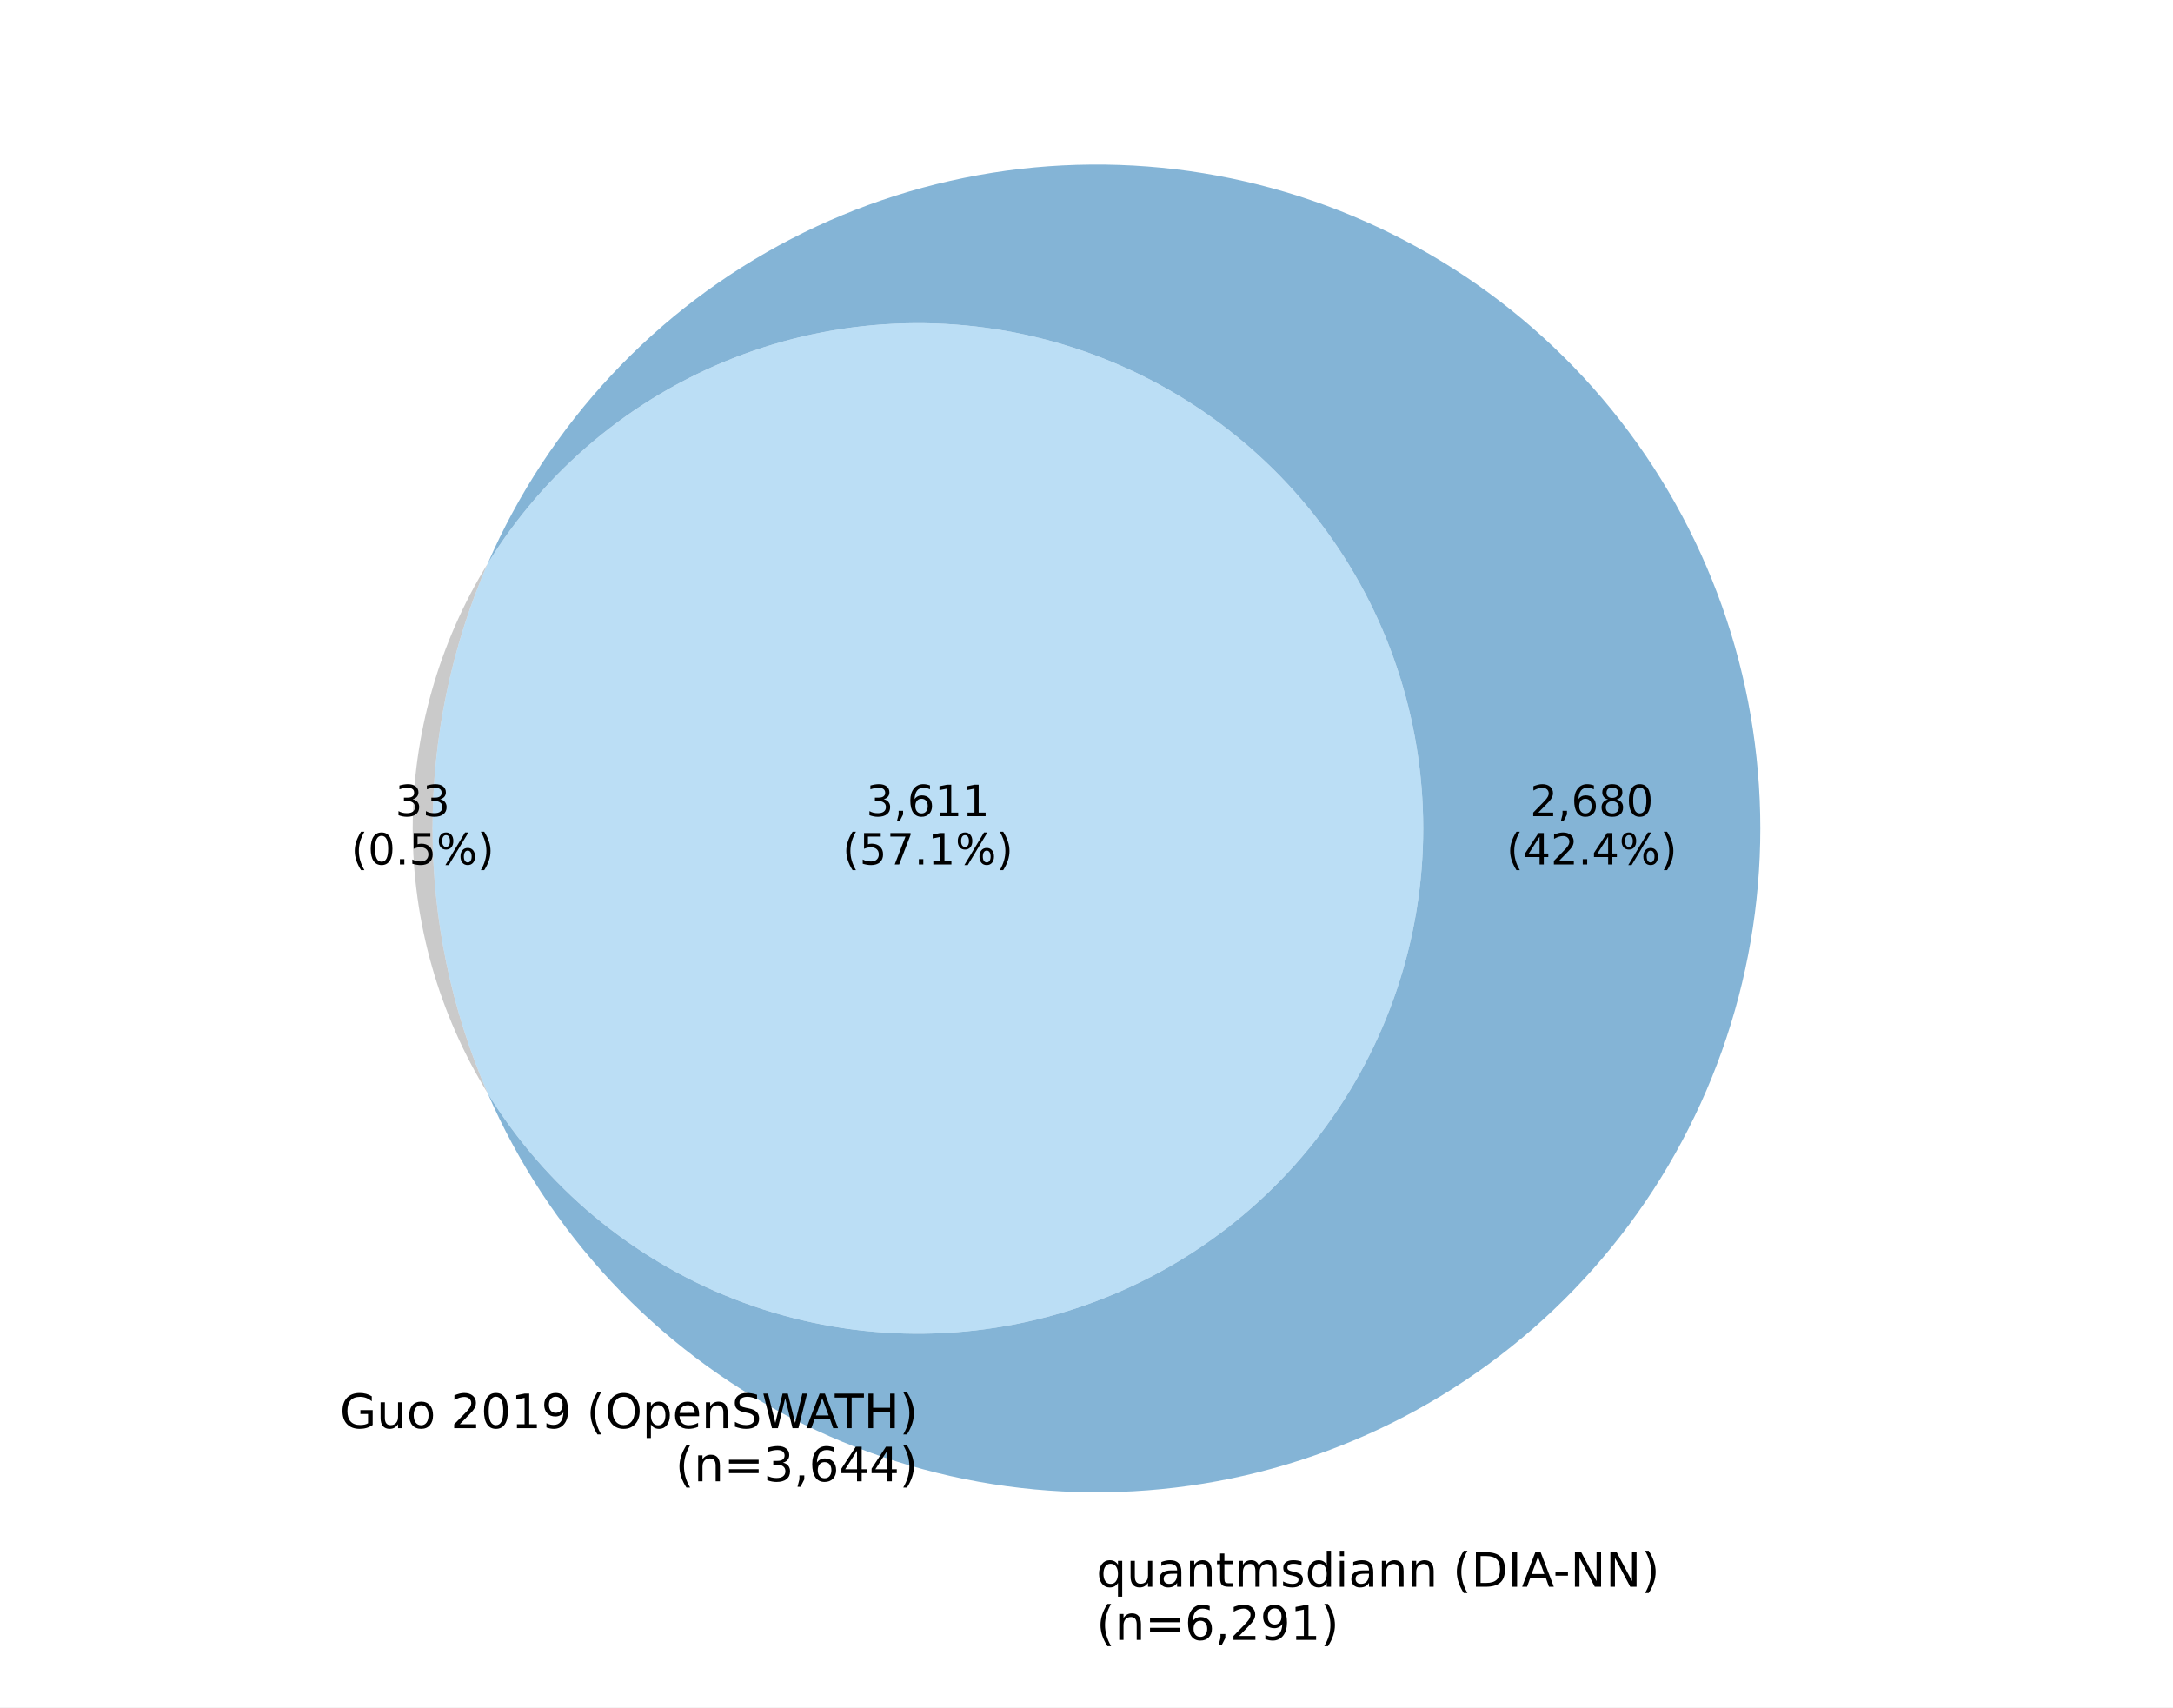
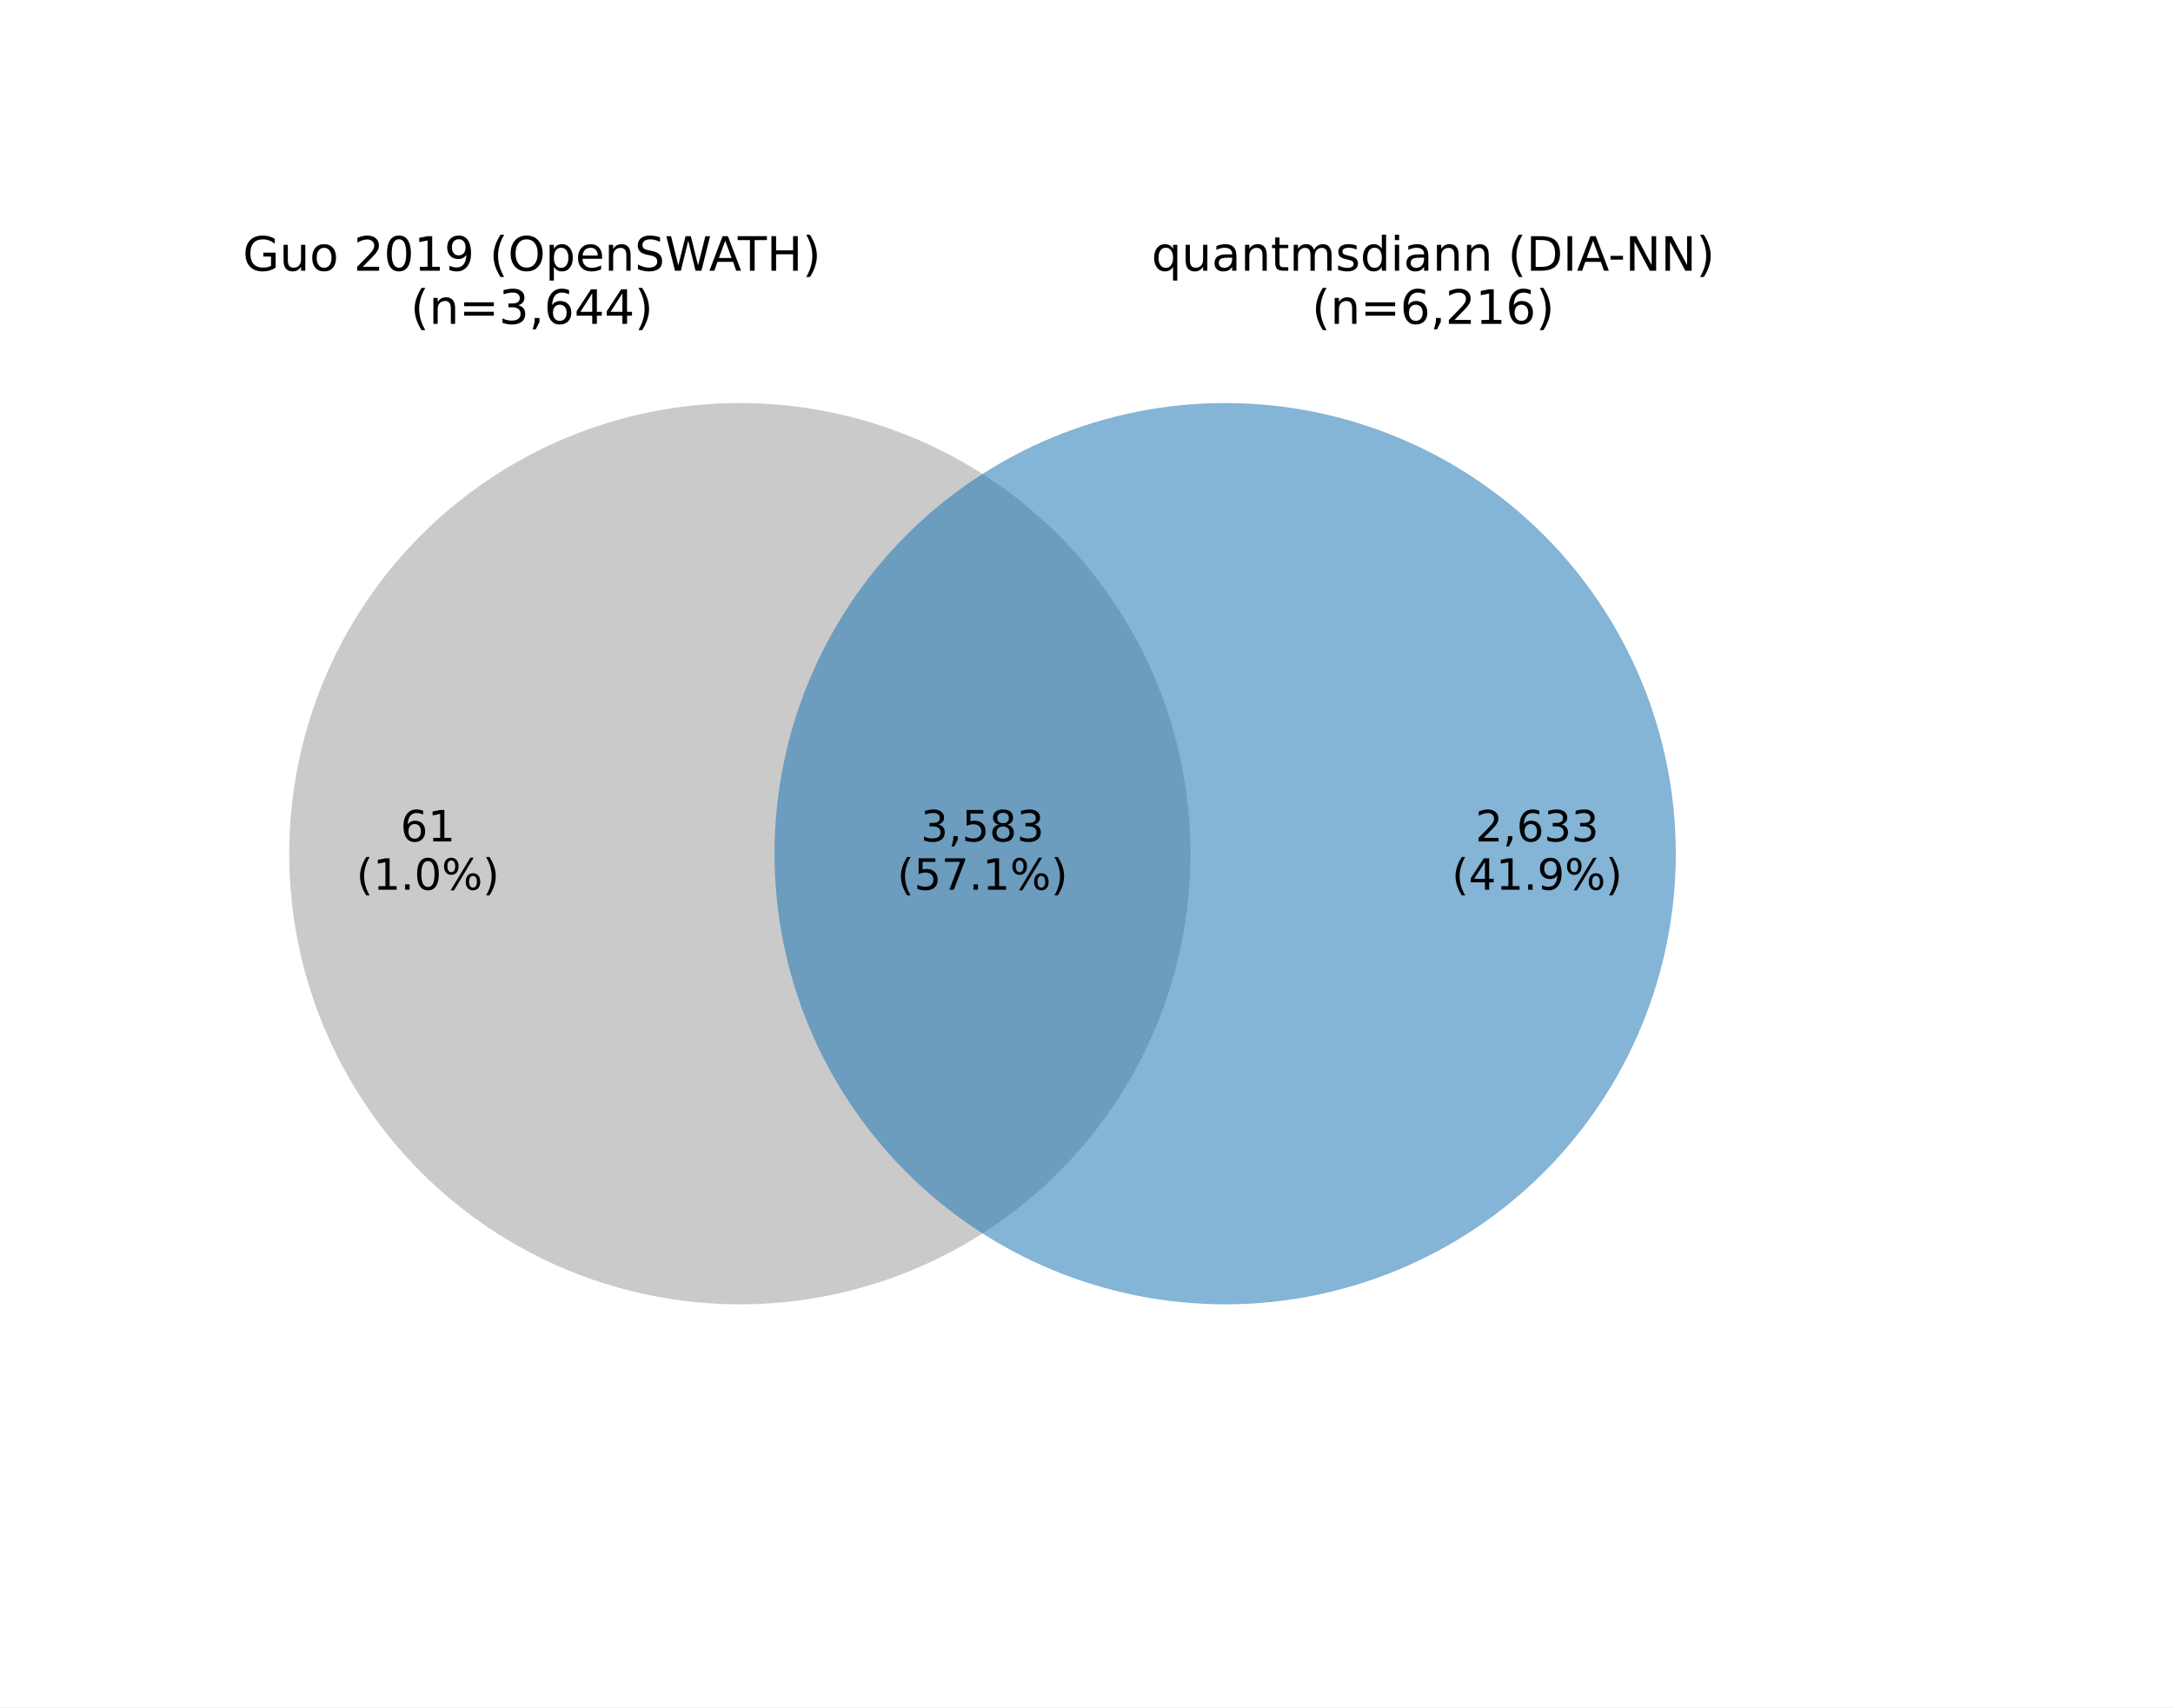
<svg xmlns="http://www.w3.org/2000/svg" xmlns:xlink="http://www.w3.org/1999/xlink" width="504pt" height="396pt" viewBox="0 0 504 396" version="1.1">
  <defs>
    <style type="text/css">*{stroke-linejoin: round; stroke-linecap: butt}</style>
  </defs>
  <g id="figure_1">
    <g id="patch_1">
      <path d="M 0 396  L 504 396  L 504 0  L 0 0  z " style="fill: #ffffff" />
    </g>
    <g id="axes_1">
      <g id="patch_2">
-         <path d="M 113.108 253.562  C 104.678 234.182 100.326 213.273 100.326 192.139  C 100.326 171.005 104.678 150.096 113.108 130.717  C 101.741 149.186 95.721 170.453 95.721 192.139  C 95.721 213.826 101.741 235.093 113.108 253.562  " clip-path="url(#p810ccd1684)" style="fill: #9e9e9e; opacity: 0.55" />
+         <path d="M 171.6 302.52  C 199.319 302.52 225.906 291.507 245.507 271.907  C 265.107 252.306 276.12 225.719 276.12 198  C 276.12 170.281 265.107 143.694 245.507 124.093  C 225.906 104.493 199.319 93.48 171.6 93.48  C 143.881 93.48 117.294 104.493 97.693 124.093  C 78.093 143.694 67.08 170.281 67.08 198  C 67.08 225.719 78.093 252.306 97.693 271.907  C 117.294 291.507 143.881 302.52 171.6 302.52  z " clip-path="url(#p6182c8f198)" style="fill: #9e9e9e; opacity: 0.55" />
      </g>
      <g id="patch_3">
-         <path d="M 113.108 130.717  C 119.751 119.923 128.1 110.279 137.832 102.159  C 147.563 94.04 158.547 87.553 170.355 82.951  C 182.164 78.348 194.641 75.692 207.3 75.086  C 219.959 74.479 232.633 75.93 244.827 79.382  C 257.022 82.834 268.576 88.241 279.039 95.393  C 289.501 102.544 298.735 111.346 306.379 121.455  C 314.024 131.563 319.978 142.845 324.01 154.86  C 328.041 166.876 330.097 179.466 330.097 192.139  C 330.097 204.813 328.041 217.403 324.01 229.418  C 319.978 241.433 314.024 252.715 306.379 262.824  C 298.735 272.932 289.501 281.734 279.039 288.886  C 268.576 296.038 257.022 301.445 244.827 304.897  C 232.633 308.348 219.959 309.799 207.3 309.193  C 194.641 308.586 182.164 305.93 170.355 301.328  C 158.547 296.726 147.563 290.238 137.832 282.119  C 128.1 273.999 119.751 264.355 113.108 253.562  C 120.115 269.669 129.827 284.459 141.822 297.291  C 153.818 310.122 167.921 320.807 183.52 328.882  C 199.12 336.956 215.987 342.303 233.389 344.688  C 250.792 347.074 268.475 346.465 285.672 342.886  C 302.869 339.308 319.327 332.813 334.333 323.683  C 349.34 314.553 362.674 302.922 373.757 289.295  C 384.84 275.668 393.511 260.244 399.392 243.693  C 405.273 227.141 408.279 209.705 408.279 192.139  C 408.279 174.574 405.273 157.137 399.392 140.586  C 393.511 124.034 384.84 108.61 373.757 94.983  C 362.674 81.356 349.34 69.725 334.333 60.596  C 319.327 51.466 302.869 44.971 285.672 41.392  C 268.475 37.814 250.792 37.204 233.389 39.59  C 215.987 41.976 199.12 47.322 183.52 55.397  C 167.921 63.471 153.818 74.156 141.822 86.988  C 129.827 99.819 120.115 114.609 113.108 130.717  " clip-path="url(#p810ccd1684)" style="fill: #1f77b4; opacity: 0.55" />
-       </g>
-       <g id="patch_4">
-         <path d="M 113.108 253.562  C 119.751 264.355 128.1 273.999 137.832 282.119  C 147.563 290.238 158.547 296.726 170.355 301.328  C 182.164 305.93 194.641 308.586 207.3 309.193  C 219.959 309.799 232.633 308.348 244.827 304.897  C 257.022 301.445 268.576 296.038 279.039 288.886  C 289.501 281.734 298.735 272.932 306.379 262.824  C 314.024 252.715 319.978 241.433 324.01 229.418  C 328.041 217.403 330.097 204.813 330.097 192.139  C 330.097 179.466 328.041 166.876 324.01 154.86  C 319.978 142.845 314.024 131.563 306.379 121.455  C 298.735 111.346 289.501 102.544 279.039 95.393  C 268.576 88.241 257.022 82.834 244.827 79.382  C 232.633 75.93 219.959 74.479 207.3 75.086  C 194.641 75.692 182.164 78.348 170.355 82.951  C 158.547 87.553 147.563 94.04 137.832 102.159  C 128.1 110.279 119.751 119.923 113.108 130.717  C 104.678 150.096 100.326 171.005 100.326 192.139  C 100.326 213.273 104.678 234.182 113.108 253.562  " clip-path="url(#p810ccd1684)" style="fill: #84c2ed; opacity: 0.55" />
+         <path d="M 284.16 302.52  C 311.879 302.52 338.466 291.507 358.067 271.907  C 377.667 252.306 388.68 225.719 388.68 198  C 388.68 170.281 377.667 143.694 358.067 124.093  C 338.466 104.493 311.879 93.48 284.16 93.48  C 256.441 93.48 229.854 104.493 210.253 124.093  C 190.653 143.694 179.64 170.281 179.64 198  C 179.64 225.719 190.653 252.306 210.253 271.907  C 229.854 291.507 256.441 302.52 284.16 302.52  z " clip-path="url(#p6182c8f198)" style="fill: #1f77b4; opacity: 0.55" />
      </g>
      <g id="text_1">
-         <g transform="translate(91.66137 189.2996) scale(0.1 -0.1)">
-           <defs>
-             <path id="DejaVuSans-33" d="M 2597 2516  Q 3050 2419 3304 2112  Q 3559 1806 3559 1356  Q 3559 666 3084 287  Q 2609 -91 1734 -91  Q 1441 -91 1130 -33  Q 819 25 488 141  L 488 750  Q 750 597 1062 519  Q 1375 441 1716 441  Q 2309 441 2620 675  Q 2931 909 2931 1356  Q 2931 1769 2642 2001  Q 2353 2234 1838 2234  L 1294 2234  L 1294 2753  L 1863 2753  Q 2328 2753 2575 2939  Q 2822 3125 2822 3475  Q 2822 3834 2567 4026  Q 2313 4219 1838 4219  Q 1578 4219 1281 4162  Q 984 4106 628 3988  L 628 4550  Q 988 4650 1302 4700  Q 1616 4750 1894 4750  Q 2613 4750 3031 4423  Q 3450 4097 3450 3541  Q 3450 3153 3228 2886  Q 3006 2619 2597 2516  z " transform="scale(0.015625)" />
-           </defs>
-           <use xlink:href="#DejaVuSans-33" />
-           <use xlink:href="#DejaVuSans-33" transform="translate(63.62305 0)" />
-         </g>
-         <g transform="translate(81.41996 200.4975) scale(0.1 -0.1)">
+         <g transform="translate(92.8775 195.1605) scale(0.1 -0.1)">
+           <defs>
+             <path id="DejaVuSans-36" d="M 2113 2584  Q 1688 2584 1439 2293  Q 1191 2003 1191 1497  Q 1191 994 1439 701  Q 1688 409 2113 409  Q 2538 409 2786 701  Q 3034 994 3034 1497  Q 3034 2003 2786 2293  Q 2538 2584 2113 2584  z M 3366 4563  L 3366 3988  Q 3128 4100 2886 4159  Q 2644 4219 2406 4219  Q 1781 4219 1451 3797  Q 1122 3375 1075 2522  Q 1259 2794 1537 2939  Q 1816 3084 2150 3084  Q 2853 3084 3261 2657  Q 3669 2231 3669 1497  Q 3669 778 3244 343  Q 2819 -91 2113 -91  Q 1303 -91 875 529  Q 447 1150 447 2328  Q 447 3434 972 4092  Q 1497 4750 2381 4750  Q 2619 4750 2861 4703  Q 3103 4656 3366 4563  z " transform="scale(0.015625)" />
+             <path id="DejaVuSans-31" d="M 794 531  L 1825 531  L 1825 4091  L 703 3866  L 703 4441  L 1819 4666  L 2450 4666  L 2450 531  L 3481 531  L 3481 0  L 794 0  L 794 531  z " transform="scale(0.015625)" />
+           </defs>
+           <use xlink:href="#DejaVuSans-36" />
+           <use xlink:href="#DejaVuSans-31" transform="translate(63.62305 0)" />
+         </g>
+         <g transform="translate(82.63609 206.3583) scale(0.1 -0.1)">
          <defs>
            <path id="DejaVuSans-28" d="M 1984 4856  Q 1566 4138 1362 3434  Q 1159 2731 1159 2009  Q 1159 1288 1364 580  Q 1569 -128 1984 -844  L 1484 -844  Q 1016 -109 783 600  Q 550 1309 550 2009  Q 550 2706 781 3412  Q 1013 4119 1484 4856  L 1984 4856  z " transform="scale(0.015625)" />
+             <path id="DejaVuSans-2e" d="M 684 794  L 1344 794  L 1344 0  L 684 0  L 684 794  z " transform="scale(0.015625)" />
            <path id="DejaVuSans-30" d="M 2034 4250  Q 1547 4250 1301 3770  Q 1056 3291 1056 2328  Q 1056 1369 1301 889  Q 1547 409 2034 409  Q 2525 409 2770 889  Q 3016 1369 3016 2328  Q 3016 3291 2770 3770  Q 2525 4250 2034 4250  z M 2034 4750  Q 2819 4750 3233 4129  Q 3647 3509 3647 2328  Q 3647 1150 3233 529  Q 2819 -91 2034 -91  Q 1250 -91 836 529  Q 422 1150 422 2328  Q 422 3509 836 4129  Q 1250 4750 2034 4750  z " transform="scale(0.015625)" />
-             <path id="DejaVuSans-2e" d="M 684 794  L 1344 794  L 1344 0  L 684 0  L 684 794  z " transform="scale(0.015625)" />
-             <path id="DejaVuSans-35" d="M 691 4666  L 3169 4666  L 3169 4134  L 1269 4134  L 1269 2991  Q 1406 3038 1543 3061  Q 1681 3084 1819 3084  Q 2600 3084 3056 2656  Q 3513 2228 3513 1497  Q 3513 744 3044 326  Q 2575 -91 1722 -91  Q 1428 -91 1123 -41  Q 819 9 494 109  L 494 744  Q 775 591 1075 516  Q 1375 441 1709 441  Q 2250 441 2565 725  Q 2881 1009 2881 1497  Q 2881 1984 2565 2268  Q 2250 2553 1709 2553  Q 1456 2553 1204 2497  Q 953 2441 691 2322  L 691 4666  z " transform="scale(0.015625)" />
            <path id="DejaVuSans-25" d="M 4653 2053  Q 4381 2053 4226 1822  Q 4072 1591 4072 1178  Q 4072 772 4226 539  Q 4381 306 4653 306  Q 4919 306 5073 539  Q 5228 772 5228 1178  Q 5228 1588 5073 1820  Q 4919 2053 4653 2053  z M 4653 2450  Q 5147 2450 5437 2106  Q 5728 1763 5728 1178  Q 5728 594 5436 251  Q 5144 -91 4653 -91  Q 4153 -91 3862 251  Q 3572 594 3572 1178  Q 3572 1766 3864 2108  Q 4156 2450 4653 2450  z M 1428 4353  Q 1159 4353 1004 4120  Q 850 3888 850 3481  Q 850 3069 1003 2837  Q 1156 2606 1428 2606  Q 1700 2606 1854 2837  Q 2009 3069 2009 3481  Q 2009 3884 1853 4118  Q 1697 4353 1428 4353  z M 4250 4750  L 4750 4750  L 1831 -91  L 1331 -91  L 4250 4750  z M 1428 4750  Q 1922 4750 2215 4408  Q 2509 4066 2509 3481  Q 2509 2891 2217 2550  Q 1925 2209 1428 2209  Q 931 2209 642 2551  Q 353 2894 353 3481  Q 353 4063 643 4406  Q 934 4750 1428 4750  z " transform="scale(0.015625)" />
            <path id="DejaVuSans-29" d="M 513 4856  L 1013 4856  Q 1481 4119 1714 3412  Q 1947 2706 1947 2009  Q 1947 1309 1714 600  Q 1481 -109 1013 -844  L 513 -844  Q 928 -128 1133 580  Q 1338 1288 1338 2009  Q 1338 2731 1133 3434  Q 928 4138 513 4856  z " transform="scale(0.015625)" />
          </defs>
          <use xlink:href="#DejaVuSans-28" />
-           <use xlink:href="#DejaVuSans-30" transform="translate(39.01367 0)" />
+           <use xlink:href="#DejaVuSans-31" transform="translate(39.01367 0)" />
          <use xlink:href="#DejaVuSans-2e" transform="translate(102.6367 0)" />
-           <use xlink:href="#DejaVuSans-35" transform="translate(134.4238 0)" />
+           <use xlink:href="#DejaVuSans-30" transform="translate(134.4238 0)" />
          <use xlink:href="#DejaVuSans-25" transform="translate(198.0469 0)" />
          <use xlink:href="#DejaVuSans-29" transform="translate(293.0664 0)" />
        </g>
      </g>
      <g id="text_2">
-         <g transform="translate(354.8738 189.2996) scale(0.1 -0.1)">
+         <g transform="translate(342.2059 195.1605) scale(0.1 -0.1)">
          <defs>
            <path id="DejaVuSans-32" d="M 1228 531  L 3431 531  L 3431 0  L 469 0  L 469 531  Q 828 903 1448 1529  Q 2069 2156 2228 2338  Q 2531 2678 2651 2914  Q 2772 3150 2772 3378  Q 2772 3750 2511 3984  Q 2250 4219 1831 4219  Q 1534 4219 1204 4116  Q 875 4013 500 3803  L 500 4441  Q 881 4594 1212 4672  Q 1544 4750 1819 4750  Q 2544 4750 2975 4387  Q 3406 4025 3406 3419  Q 3406 3131 3298 2873  Q 3191 2616 2906 2266  Q 2828 2175 2409 1742  Q 1991 1309 1228 531  z " transform="scale(0.015625)" />
            <path id="DejaVuSans-2c" d="M 750 794  L 1409 794  L 1409 256  L 897 -744  L 494 -744  L 750 256  L 750 794  z " transform="scale(0.015625)" />
-             <path id="DejaVuSans-36" d="M 2113 2584  Q 1688 2584 1439 2293  Q 1191 2003 1191 1497  Q 1191 994 1439 701  Q 1688 409 2113 409  Q 2538 409 2786 701  Q 3034 994 3034 1497  Q 3034 2003 2786 2293  Q 2538 2584 2113 2584  z M 3366 4563  L 3366 3988  Q 3128 4100 2886 4159  Q 2644 4219 2406 4219  Q 1781 4219 1451 3797  Q 1122 3375 1075 2522  Q 1259 2794 1537 2939  Q 1816 3084 2150 3084  Q 2853 3084 3261 2657  Q 3669 2231 3669 1497  Q 3669 778 3244 343  Q 2819 -91 2113 -91  Q 1303 -91 875 529  Q 447 1150 447 2328  Q 447 3434 972 4092  Q 1497 4750 2381 4750  Q 2619 4750 2861 4703  Q 3103 4656 3366 4563  z " transform="scale(0.015625)" />
-             <path id="DejaVuSans-38" d="M 2034 2216  Q 1584 2216 1326 1975  Q 1069 1734 1069 1313  Q 1069 891 1326 650  Q 1584 409 2034 409  Q 2484 409 2743 651  Q 3003 894 3003 1313  Q 3003 1734 2745 1975  Q 2488 2216 2034 2216  z M 1403 2484  Q 997 2584 770 2862  Q 544 3141 544 3541  Q 544 4100 942 4425  Q 1341 4750 2034 4750  Q 2731 4750 3128 4425  Q 3525 4100 3525 3541  Q 3525 3141 3298 2862  Q 3072 2584 2669 2484  Q 3125 2378 3379 2068  Q 3634 1759 3634 1313  Q 3634 634 3220 271  Q 2806 -91 2034 -91  Q 1263 -91 848 271  Q 434 634 434 1313  Q 434 1759 690 2068  Q 947 2378 1403 2484  z M 1172 3481  Q 1172 3119 1398 2916  Q 1625 2713 2034 2713  Q 2441 2713 2670 2916  Q 2900 3119 2900 3481  Q 2900 3844 2670 4047  Q 2441 4250 2034 4250  Q 1625 4250 1398 4047  Q 1172 3844 1172 3481  z " transform="scale(0.015625)" />
+             <path id="DejaVuSans-33" d="M 2597 2516  Q 3050 2419 3304 2112  Q 3559 1806 3559 1356  Q 3559 666 3084 287  Q 2609 -91 1734 -91  Q 1441 -91 1130 -33  Q 819 25 488 141  L 488 750  Q 750 597 1062 519  Q 1375 441 1716 441  Q 2309 441 2620 675  Q 2931 909 2931 1356  Q 2931 1769 2642 2001  Q 2353 2234 1838 2234  L 1294 2234  L 1294 2753  L 1863 2753  Q 2328 2753 2575 2939  Q 2822 3125 2822 3475  Q 2822 3834 2567 4026  Q 2313 4219 1838 4219  Q 1578 4219 1281 4162  Q 984 4106 628 3988  L 628 4550  Q 988 4650 1302 4700  Q 1616 4750 1894 4750  Q 2613 4750 3031 4423  Q 3450 4097 3450 3541  Q 3450 3153 3228 2886  Q 3006 2619 2597 2516  z " transform="scale(0.015625)" />
          </defs>
          <use xlink:href="#DejaVuSans-32" />
          <use xlink:href="#DejaVuSans-2c" transform="translate(63.62305 0)" />
          <use xlink:href="#DejaVuSans-36" transform="translate(95.41016 0)" />
-           <use xlink:href="#DejaVuSans-38" transform="translate(159.0332 0)" />
-           <use xlink:href="#DejaVuSans-30" transform="translate(222.6562 0)" />
-         </g>
-         <g transform="translate(349.4027 200.4975) scale(0.1 -0.1)">
+           <use xlink:href="#DejaVuSans-33" transform="translate(159.0332 0)" />
+           <use xlink:href="#DejaVuSans-33" transform="translate(222.6562 0)" />
+         </g>
+         <g transform="translate(336.7348 206.3583) scale(0.1 -0.1)">
          <defs>
            <path id="DejaVuSans-34" d="M 2419 4116  L 825 1625  L 2419 1625  L 2419 4116  z M 2253 4666  L 3047 4666  L 3047 1625  L 3713 1625  L 3713 1100  L 3047 1100  L 3047 0  L 2419 0  L 2419 1100  L 313 1100  L 313 1709  L 2253 4666  z " transform="scale(0.015625)" />
+             <path id="DejaVuSans-39" d="M 703 97  L 703 672  Q 941 559 1184 500  Q 1428 441 1663 441  Q 2288 441 2617 861  Q 2947 1281 2994 2138  Q 2813 1869 2534 1725  Q 2256 1581 1919 1581  Q 1219 1581 811 2004  Q 403 2428 403 3163  Q 403 3881 828 4315  Q 1253 4750 1959 4750  Q 2769 4750 3195 4129  Q 3622 3509 3622 2328  Q 3622 1225 3098 567  Q 2575 -91 1691 -91  Q 1453 -91 1209 -44  Q 966 3 703 97  z M 1959 2075  Q 2384 2075 2632 2365  Q 2881 2656 2881 3163  Q 2881 3666 2632 3958  Q 2384 4250 1959 4250  Q 1534 4250 1286 3958  Q 1038 3666 1038 3163  Q 1038 2656 1286 2365  Q 1534 2075 1959 2075  z " transform="scale(0.015625)" />
          </defs>
          <use xlink:href="#DejaVuSans-28" />
          <use xlink:href="#DejaVuSans-34" transform="translate(39.01367 0)" />
-           <use xlink:href="#DejaVuSans-32" transform="translate(102.6367 0)" />
+           <use xlink:href="#DejaVuSans-31" transform="translate(102.6367 0)" />
          <use xlink:href="#DejaVuSans-2e" transform="translate(166.2598 0)" />
-           <use xlink:href="#DejaVuSans-34" transform="translate(198.0469 0)" />
+           <use xlink:href="#DejaVuSans-39" transform="translate(198.0469 0)" />
          <use xlink:href="#DejaVuSans-25" transform="translate(261.6699 0)" />
          <use xlink:href="#DejaVuSans-29" transform="translate(356.6895 0)" />
        </g>
      </g>
      <g id="text_3">
-         <g transform="translate(200.8977 189.2996) scale(0.1 -0.1)">
-           <defs>
-             <path id="DejaVuSans-31" d="M 794 531  L 1825 531  L 1825 4091  L 703 3866  L 703 4441  L 1819 4666  L 2450 4666  L 2450 531  L 3481 531  L 3481 0  L 794 0  L 794 531  z " transform="scale(0.015625)" />
+         <g transform="translate(213.5659 195.1605) scale(0.1 -0.1)">
+           <defs>
+             <path id="DejaVuSans-35" d="M 691 4666  L 3169 4666  L 3169 4134  L 1269 4134  L 1269 2991  Q 1406 3038 1543 3061  Q 1681 3084 1819 3084  Q 2600 3084 3056 2656  Q 3513 2228 3513 1497  Q 3513 744 3044 326  Q 2575 -91 1722 -91  Q 1428 -91 1123 -41  Q 819 9 494 109  L 494 744  Q 775 591 1075 516  Q 1375 441 1709 441  Q 2250 441 2565 725  Q 2881 1009 2881 1497  Q 2881 1984 2565 2268  Q 2250 2553 1709 2553  Q 1456 2553 1204 2497  Q 953 2441 691 2322  L 691 4666  z " transform="scale(0.015625)" />
+             <path id="DejaVuSans-38" d="M 2034 2216  Q 1584 2216 1326 1975  Q 1069 1734 1069 1313  Q 1069 891 1326 650  Q 1584 409 2034 409  Q 2484 409 2743 651  Q 3003 894 3003 1313  Q 3003 1734 2745 1975  Q 2488 2216 2034 2216  z M 1403 2484  Q 997 2584 770 2862  Q 544 3141 544 3541  Q 544 4100 942 4425  Q 1341 4750 2034 4750  Q 2731 4750 3128 4425  Q 3525 4100 3525 3541  Q 3525 3141 3298 2862  Q 3072 2584 2669 2484  Q 3125 2378 3379 2068  Q 3634 1759 3634 1313  Q 3634 634 3220 271  Q 2806 -91 2034 -91  Q 1263 -91 848 271  Q 434 634 434 1313  Q 434 1759 690 2068  Q 947 2378 1403 2484  z M 1172 3481  Q 1172 3119 1398 2916  Q 1625 2713 2034 2713  Q 2441 2713 2670 2916  Q 2900 3119 2900 3481  Q 2900 3844 2670 4047  Q 2441 4250 2034 4250  Q 1625 4250 1398 4047  Q 1172 3844 1172 3481  z " transform="scale(0.015625)" />
          </defs>
          <use xlink:href="#DejaVuSans-33" />
          <use xlink:href="#DejaVuSans-2c" transform="translate(63.62305 0)" />
-           <use xlink:href="#DejaVuSans-36" transform="translate(95.41016 0)" />
-           <use xlink:href="#DejaVuSans-31" transform="translate(159.0332 0)" />
-           <use xlink:href="#DejaVuSans-31" transform="translate(222.6562 0)" />
-         </g>
-         <g transform="translate(195.4266 200.4975) scale(0.1 -0.1)">
+           <use xlink:href="#DejaVuSans-35" transform="translate(95.41016 0)" />
+           <use xlink:href="#DejaVuSans-38" transform="translate(159.0332 0)" />
+           <use xlink:href="#DejaVuSans-33" transform="translate(222.6562 0)" />
+         </g>
+         <g transform="translate(208.0948 206.3583) scale(0.1 -0.1)">
          <defs>
            <path id="DejaVuSans-37" d="M 525 4666  L 3525 4666  L 3525 4397  L 1831 0  L 1172 0  L 2766 4134  L 525 4134  L 525 4666  z " transform="scale(0.015625)" />
          </defs>
          <use xlink:href="#DejaVuSans-28" />
          <use xlink:href="#DejaVuSans-35" transform="translate(39.01367 0)" />
          <use xlink:href="#DejaVuSans-37" transform="translate(102.6367 0)" />
          <use xlink:href="#DejaVuSans-2e" transform="translate(166.2598 0)" />
          <use xlink:href="#DejaVuSans-31" transform="translate(198.0469 0)" />
          <use xlink:href="#DejaVuSans-25" transform="translate(261.6699 0)" />
          <use xlink:href="#DejaVuSans-29" transform="translate(356.6895 0)" />
        </g>
      </g>
      <g id="text_4">
-         <g transform="translate(78.814 331.2436) scale(0.11 -0.11)">
+         <g transform="translate(56.31242 62.79475) scale(0.11 -0.11)">
          <defs>
            <path id="DejaVuSans-47" d="M 3809 666  L 3809 1919  L 2778 1919  L 2778 2438  L 4434 2438  L 4434 434  Q 4069 175 3628 42  Q 3188 -91 2688 -91  Q 1594 -91 976 548  Q 359 1188 359 2328  Q 359 3472 976 4111  Q 1594 4750 2688 4750  Q 3144 4750 3555 4637  Q 3966 4525 4313 4306  L 4313 3634  Q 3963 3931 3569 4081  Q 3175 4231 2741 4231  Q 1884 4231 1454 3753  Q 1025 3275 1025 2328  Q 1025 1384 1454 906  Q 1884 428 2741 428  Q 3075 428 3337 486  Q 3600 544 3809 666  z " transform="scale(0.015625)" />
            <path id="DejaVuSans-75" d="M 544 1381  L 544 3500  L 1119 3500  L 1119 1403  Q 1119 906 1312 657  Q 1506 409 1894 409  Q 2359 409 2629 706  Q 2900 1003 2900 1516  L 2900 3500  L 3475 3500  L 3475 0  L 2900 0  L 2900 538  Q 2691 219 2414 64  Q 2138 -91 1772 -91  Q 1169 -91 856 284  Q 544 659 544 1381  z M 1991 3584  L 1991 3584  z " transform="scale(0.015625)" />
            <path id="DejaVuSans-6f" d="M 1959 3097  Q 1497 3097 1228 2736  Q 959 2375 959 1747  Q 959 1119 1226 758  Q 1494 397 1959 397  Q 2419 397 2687 759  Q 2956 1122 2956 1747  Q 2956 2369 2687 2733  Q 2419 3097 1959 3097  z M 1959 3584  Q 2709 3584 3137 3096  Q 3566 2609 3566 1747  Q 3566 888 3137 398  Q 2709 -91 1959 -91  Q 1206 -91 779 398  Q 353 888 353 1747  Q 353 2609 779 3096  Q 1206 3584 1959 3584  z " transform="scale(0.015625)" />
            <path id="DejaVuSans-20" transform="scale(0.015625)" />
-             <path id="DejaVuSans-39" d="M 703 97  L 703 672  Q 941 559 1184 500  Q 1428 441 1663 441  Q 2288 441 2617 861  Q 2947 1281 2994 2138  Q 2813 1869 2534 1725  Q 2256 1581 1919 1581  Q 1219 1581 811 2004  Q 403 2428 403 3163  Q 403 3881 828 4315  Q 1253 4750 1959 4750  Q 2769 4750 3195 4129  Q 3622 3509 3622 2328  Q 3622 1225 3098 567  Q 2575 -91 1691 -91  Q 1453 -91 1209 -44  Q 966 3 703 97  z M 1959 2075  Q 2384 2075 2632 2365  Q 2881 2656 2881 3163  Q 2881 3666 2632 3958  Q 2384 4250 1959 4250  Q 1534 4250 1286 3958  Q 1038 3666 1038 3163  Q 1038 2656 1286 2365  Q 1534 2075 1959 2075  z " transform="scale(0.015625)" />
            <path id="DejaVuSans-4f" d="M 2522 4238  Q 1834 4238 1429 3725  Q 1025 3213 1025 2328  Q 1025 1447 1429 934  Q 1834 422 2522 422  Q 3209 422 3611 934  Q 4013 1447 4013 2328  Q 4013 3213 3611 3725  Q 3209 4238 2522 4238  z M 2522 4750  Q 3503 4750 4090 4092  Q 4678 3434 4678 2328  Q 4678 1225 4090 567  Q 3503 -91 2522 -91  Q 1538 -91 948 565  Q 359 1222 359 2328  Q 359 3434 948 4092  Q 1538 4750 2522 4750  z " transform="scale(0.015625)" />
            <path id="DejaVuSans-70" d="M 1159 525  L 1159 -1331  L 581 -1331  L 581 3500  L 1159 3500  L 1159 2969  Q 1341 3281 1617 3432  Q 1894 3584 2278 3584  Q 2916 3584 3314 3078  Q 3713 2572 3713 1747  Q 3713 922 3314 415  Q 2916 -91 2278 -91  Q 1894 -91 1617 61  Q 1341 213 1159 525  z M 3116 1747  Q 3116 2381 2855 2742  Q 2594 3103 2138 3103  Q 1681 3103 1420 2742  Q 1159 2381 1159 1747  Q 1159 1113 1420 752  Q 1681 391 2138 391  Q 2594 391 2855 752  Q 3116 1113 3116 1747  z " transform="scale(0.015625)" />
            <path id="DejaVuSans-65" d="M 3597 1894  L 3597 1613  L 953 1613  Q 991 1019 1311 708  Q 1631 397 2203 397  Q 2534 397 2845 478  Q 3156 559 3463 722  L 3463 178  Q 3153 47 2828 -22  Q 2503 -91 2169 -91  Q 1331 -91 842 396  Q 353 884 353 1716  Q 353 2575 817 3079  Q 1281 3584 2069 3584  Q 2775 3584 3186 3129  Q 3597 2675 3597 1894  z M 3022 2063  Q 3016 2534 2758 2815  Q 2500 3097 2075 3097  Q 1594 3097 1305 2825  Q 1016 2553 972 2059  L 3022 2063  z " transform="scale(0.015625)" />
            <path id="DejaVuSans-6e" d="M 3513 2113  L 3513 0  L 2938 0  L 2938 2094  Q 2938 2591 2744 2837  Q 2550 3084 2163 3084  Q 1697 3084 1428 2787  Q 1159 2491 1159 1978  L 1159 0  L 581 0  L 581 3500  L 1159 3500  L 1159 2956  Q 1366 3272 1645 3428  Q 1925 3584 2291 3584  Q 2894 3584 3203 3211  Q 3513 2838 3513 2113  z " transform="scale(0.015625)" />
            <path id="DejaVuSans-53" d="M 3425 4513  L 3425 3897  Q 3066 4069 2747 4153  Q 2428 4238 2131 4238  Q 1616 4238 1336 4038  Q 1056 3838 1056 3469  Q 1056 3159 1242 3001  Q 1428 2844 1947 2747  L 2328 2669  Q 3034 2534 3370 2195  Q 3706 1856 3706 1288  Q 3706 609 3251 259  Q 2797 -91 1919 -91  Q 1588 -91 1214 -16  Q 841 59 441 206  L 441 856  Q 825 641 1194 531  Q 1563 422 1919 422  Q 2459 422 2753 634  Q 3047 847 3047 1241  Q 3047 1584 2836 1778  Q 2625 1972 2144 2069  L 1759 2144  Q 1053 2284 737 2584  Q 422 2884 422 3419  Q 422 4038 858 4394  Q 1294 4750 2059 4750  Q 2388 4750 2728 4690  Q 3069 4631 3425 4513  z " transform="scale(0.015625)" />
            <path id="DejaVuSans-57" d="M 213 4666  L 850 4666  L 1831 722  L 2809 4666  L 3519 4666  L 4500 722  L 5478 4666  L 6119 4666  L 4947 0  L 4153 0  L 3169 4050  L 2175 0  L 1381 0  L 213 4666  z " transform="scale(0.015625)" />
            <path id="DejaVuSans-41" d="M 2188 4044  L 1331 1722  L 3047 1722  L 2188 4044  z M 1831 4666  L 2547 4666  L 4325 0  L 3669 0  L 3244 1197  L 1141 1197  L 716 0  L 50 0  L 1831 4666  z " transform="scale(0.015625)" />
            <path id="DejaVuSans-54" d="M -19 4666  L 3928 4666  L 3928 4134  L 2272 4134  L 2272 0  L 1638 0  L 1638 4134  L -19 4134  L -19 4666  z " transform="scale(0.015625)" />
            <path id="DejaVuSans-48" d="M 628 4666  L 1259 4666  L 1259 2753  L 3553 2753  L 3553 4666  L 4184 4666  L 4184 0  L 3553 0  L 3553 2222  L 1259 2222  L 1259 0  L 628 0  L 628 4666  z " transform="scale(0.015625)" />
          </defs>
          <use xlink:href="#DejaVuSans-47" />
          <use xlink:href="#DejaVuSans-75" transform="translate(77.49023 0)" />
          <use xlink:href="#DejaVuSans-6f" transform="translate(140.8691 0)" />
          <use xlink:href="#DejaVuSans-20" transform="translate(202.0508 0)" />
          <use xlink:href="#DejaVuSans-32" transform="translate(233.8379 0)" />
          <use xlink:href="#DejaVuSans-30" transform="translate(297.4609 0)" />
          <use xlink:href="#DejaVuSans-31" transform="translate(361.084 0)" />
          <use xlink:href="#DejaVuSans-39" transform="translate(424.707 0)" />
          <use xlink:href="#DejaVuSans-20" transform="translate(488.3301 0)" />
          <use xlink:href="#DejaVuSans-28" transform="translate(520.1172 0)" />
          <use xlink:href="#DejaVuSans-4f" transform="translate(559.1309 0)" />
          <use xlink:href="#DejaVuSans-70" transform="translate(637.8418 0)" />
          <use xlink:href="#DejaVuSans-65" transform="translate(701.3184 0)" />
          <use xlink:href="#DejaVuSans-6e" transform="translate(762.8418 0)" />
          <use xlink:href="#DejaVuSans-53" transform="translate(826.2207 0)" />
          <use xlink:href="#DejaVuSans-57" transform="translate(889.6973 0)" />
          <use xlink:href="#DejaVuSans-41" transform="translate(983.0742 0)" />
          <use xlink:href="#DejaVuSans-54" transform="translate(1043.732 0)" />
          <use xlink:href="#DejaVuSans-48" transform="translate(1104.816 0)" />
          <use xlink:href="#DejaVuSans-29" transform="translate(1180.012 0)" />
        </g>
-         <g transform="translate(156.6459 343.5611) scale(0.11 -0.11)">
+         <g transform="translate(95.22836 75.11234) scale(0.11 -0.11)">
          <defs>
            <path id="DejaVuSans-3d" d="M 678 2906  L 4684 2906  L 4684 2381  L 678 2381  L 678 2906  z M 678 1631  L 4684 1631  L 4684 1100  L 678 1100  L 678 1631  z " transform="scale(0.015625)" />
          </defs>
          <use xlink:href="#DejaVuSans-28" />
          <use xlink:href="#DejaVuSans-6e" transform="translate(39.01367 0)" />
          <use xlink:href="#DejaVuSans-3d" transform="translate(102.3926 0)" />
          <use xlink:href="#DejaVuSans-33" transform="translate(186.1816 0)" />
          <use xlink:href="#DejaVuSans-2c" transform="translate(249.8047 0)" />
          <use xlink:href="#DejaVuSans-36" transform="translate(281.5918 0)" />
          <use xlink:href="#DejaVuSans-34" transform="translate(345.2148 0)" />
          <use xlink:href="#DejaVuSans-34" transform="translate(408.8379 0)" />
          <use xlink:href="#DejaVuSans-29" transform="translate(472.4609 0)" />
        </g>
      </g>
      <g id="text_5">
-         <g transform="translate(254.3026 368.0318) scale(0.11 -0.11)">
+         <g transform="translate(267.0772 62.79475) scale(0.11 -0.11)">
          <defs>
            <path id="DejaVuSans-71" d="M 947 1747  Q 947 1113 1208 752  Q 1469 391 1925 391  Q 2381 391 2643 752  Q 2906 1113 2906 1747  Q 2906 2381 2643 2742  Q 2381 3103 1925 3103  Q 1469 3103 1208 2742  Q 947 2381 947 1747  z M 2906 525  Q 2725 213 2448 61  Q 2172 -91 1784 -91  Q 1150 -91 751 415  Q 353 922 353 1747  Q 353 2572 751 3078  Q 1150 3584 1784 3584  Q 2172 3584 2448 3432  Q 2725 3281 2906 2969  L 2906 3500  L 3481 3500  L 3481 -1331  L 2906 -1331  L 2906 525  z " transform="scale(0.015625)" />
            <path id="DejaVuSans-61" d="M 2194 1759  Q 1497 1759 1228 1600  Q 959 1441 959 1056  Q 959 750 1161 570  Q 1363 391 1709 391  Q 2188 391 2477 730  Q 2766 1069 2766 1631  L 2766 1759  L 2194 1759  z M 3341 1997  L 3341 0  L 2766 0  L 2766 531  Q 2569 213 2275 61  Q 1981 -91 1556 -91  Q 1019 -91 701 211  Q 384 513 384 1019  Q 384 1609 779 1909  Q 1175 2209 1959 2209  L 2766 2209  L 2766 2266  Q 2766 2663 2505 2880  Q 2244 3097 1772 3097  Q 1472 3097 1187 3025  Q 903 2953 641 2809  L 641 3341  Q 956 3463 1253 3523  Q 1550 3584 1831 3584  Q 2591 3584 2966 3190  Q 3341 2797 3341 1997  z " transform="scale(0.015625)" />
            <path id="DejaVuSans-74" d="M 1172 4494  L 1172 3500  L 2356 3500  L 2356 3053  L 1172 3053  L 1172 1153  Q 1172 725 1289 603  Q 1406 481 1766 481  L 2356 481  L 2356 0  L 1766 0  Q 1100 0 847 248  Q 594 497 594 1153  L 594 3053  L 172 3053  L 172 3500  L 594 3500  L 594 4494  L 1172 4494  z " transform="scale(0.015625)" />
            <path id="DejaVuSans-6d" d="M 3328 2828  Q 3544 3216 3844 3400  Q 4144 3584 4550 3584  Q 5097 3584 5394 3201  Q 5691 2819 5691 2113  L 5691 0  L 5113 0  L 5113 2094  Q 5113 2597 4934 2840  Q 4756 3084 4391 3084  Q 3944 3084 3684 2787  Q 3425 2491 3425 1978  L 3425 0  L 2847 0  L 2847 2094  Q 2847 2600 2669 2842  Q 2491 3084 2119 3084  Q 1678 3084 1418 2786  Q 1159 2488 1159 1978  L 1159 0  L 581 0  L 581 3500  L 1159 3500  L 1159 2956  Q 1356 3278 1631 3431  Q 1906 3584 2284 3584  Q 2666 3584 2933 3390  Q 3200 3197 3328 2828  z " transform="scale(0.015625)" />
            <path id="DejaVuSans-73" d="M 2834 3397  L 2834 2853  Q 2591 2978 2328 3040  Q 2066 3103 1784 3103  Q 1356 3103 1142 2972  Q 928 2841 928 2578  Q 928 2378 1081 2264  Q 1234 2150 1697 2047  L 1894 2003  Q 2506 1872 2764 1633  Q 3022 1394 3022 966  Q 3022 478 2636 193  Q 2250 -91 1575 -91  Q 1294 -91 989 -36  Q 684 19 347 128  L 347 722  Q 666 556 975 473  Q 1284 391 1588 391  Q 1994 391 2212 530  Q 2431 669 2431 922  Q 2431 1156 2273 1281  Q 2116 1406 1581 1522  L 1381 1569  Q 847 1681 609 1914  Q 372 2147 372 2553  Q 372 3047 722 3315  Q 1072 3584 1716 3584  Q 2034 3584 2315 3537  Q 2597 3491 2834 3397  z " transform="scale(0.015625)" />
            <path id="DejaVuSans-64" d="M 2906 2969  L 2906 4863  L 3481 4863  L 3481 0  L 2906 0  L 2906 525  Q 2725 213 2448 61  Q 2172 -91 1784 -91  Q 1150 -91 751 415  Q 353 922 353 1747  Q 353 2572 751 3078  Q 1150 3584 1784 3584  Q 2172 3584 2448 3432  Q 2725 3281 2906 2969  z M 947 1747  Q 947 1113 1208 752  Q 1469 391 1925 391  Q 2381 391 2643 752  Q 2906 1113 2906 1747  Q 2906 2381 2643 2742  Q 2381 3103 1925 3103  Q 1469 3103 1208 2742  Q 947 2381 947 1747  z " transform="scale(0.015625)" />
            <path id="DejaVuSans-69" d="M 603 3500  L 1178 3500  L 1178 0  L 603 0  L 603 3500  z M 603 4863  L 1178 4863  L 1178 4134  L 603 4134  L 603 4863  z " transform="scale(0.015625)" />
            <path id="DejaVuSans-44" d="M 1259 4147  L 1259 519  L 2022 519  Q 2988 519 3436 956  Q 3884 1394 3884 2338  Q 3884 3275 3436 3711  Q 2988 4147 2022 4147  L 1259 4147  z M 628 4666  L 1925 4666  Q 3281 4666 3915 4102  Q 4550 3538 4550 2338  Q 4550 1131 3912 565  Q 3275 0 1925 0  L 628 0  L 628 4666  z " transform="scale(0.015625)" />
            <path id="DejaVuSans-49" d="M 628 4666  L 1259 4666  L 1259 0  L 628 0  L 628 4666  z " transform="scale(0.015625)" />
            <path id="DejaVuSans-2d" d="M 313 2009  L 1997 2009  L 1997 1497  L 313 1497  L 313 2009  z " transform="scale(0.015625)" />
            <path id="DejaVuSans-4e" d="M 628 4666  L 1478 4666  L 3547 763  L 3547 4666  L 4159 4666  L 4159 0  L 3309 0  L 1241 3903  L 1241 0  L 628 0  L 628 4666  z " transform="scale(0.015625)" />
          </defs>
          <use xlink:href="#DejaVuSans-71" />
          <use xlink:href="#DejaVuSans-75" transform="translate(63.47656 0)" />
          <use xlink:href="#DejaVuSans-61" transform="translate(126.8555 0)" />
          <use xlink:href="#DejaVuSans-6e" transform="translate(188.1348 0)" />
          <use xlink:href="#DejaVuSans-74" transform="translate(251.5137 0)" />
          <use xlink:href="#DejaVuSans-6d" transform="translate(290.7227 0)" />
          <use xlink:href="#DejaVuSans-73" transform="translate(388.1348 0)" />
          <use xlink:href="#DejaVuSans-64" transform="translate(440.2344 0)" />
          <use xlink:href="#DejaVuSans-69" transform="translate(503.7109 0)" />
          <use xlink:href="#DejaVuSans-61" transform="translate(531.4941 0)" />
          <use xlink:href="#DejaVuSans-6e" transform="translate(592.7734 0)" />
          <use xlink:href="#DejaVuSans-6e" transform="translate(656.1523 0)" />
          <use xlink:href="#DejaVuSans-20" transform="translate(719.5312 0)" />
          <use xlink:href="#DejaVuSans-28" transform="translate(751.3184 0)" />
          <use xlink:href="#DejaVuSans-44" transform="translate(790.332 0)" />
          <use xlink:href="#DejaVuSans-49" transform="translate(867.334 0)" />
          <use xlink:href="#DejaVuSans-41" transform="translate(896.8262 0)" />
          <use xlink:href="#DejaVuSans-2d" transform="translate(962.9844 0)" />
          <use xlink:href="#DejaVuSans-4e" transform="translate(999.0684 0)" />
          <use xlink:href="#DejaVuSans-4e" transform="translate(1073.873 0)" />
          <use xlink:href="#DejaVuSans-29" transform="translate(1148.678 0)" />
        </g>
-         <g transform="translate(254.3026 380.3494) scale(0.11 -0.11)">
+         <g transform="translate(304.2684 75.11234) scale(0.11 -0.11)">
          <use xlink:href="#DejaVuSans-28" />
          <use xlink:href="#DejaVuSans-6e" transform="translate(39.01367 0)" />
          <use xlink:href="#DejaVuSans-3d" transform="translate(102.3926 0)" />
          <use xlink:href="#DejaVuSans-36" transform="translate(186.1816 0)" />
          <use xlink:href="#DejaVuSans-2c" transform="translate(249.8047 0)" />
          <use xlink:href="#DejaVuSans-32" transform="translate(281.5918 0)" />
-           <use xlink:href="#DejaVuSans-39" transform="translate(345.2148 0)" />
-           <use xlink:href="#DejaVuSans-31" transform="translate(408.8379 0)" />
+           <use xlink:href="#DejaVuSans-31" transform="translate(345.2148 0)" />
+           <use xlink:href="#DejaVuSans-36" transform="translate(408.8379 0)" />
          <use xlink:href="#DejaVuSans-29" transform="translate(472.4609 0)" />
        </g>
      </g>
    </g>
  </g>
  <defs>
-     <clipPath id="p810ccd1684">
-       <rect x="68.358" y="10.8" width="367.284" height="362.678" />
+     <clipPath id="p6182c8f198">
+       <rect x="10.8" y="37.2" width="482.4" height="321.6" />
    </clipPath>
  </defs>
</svg>
